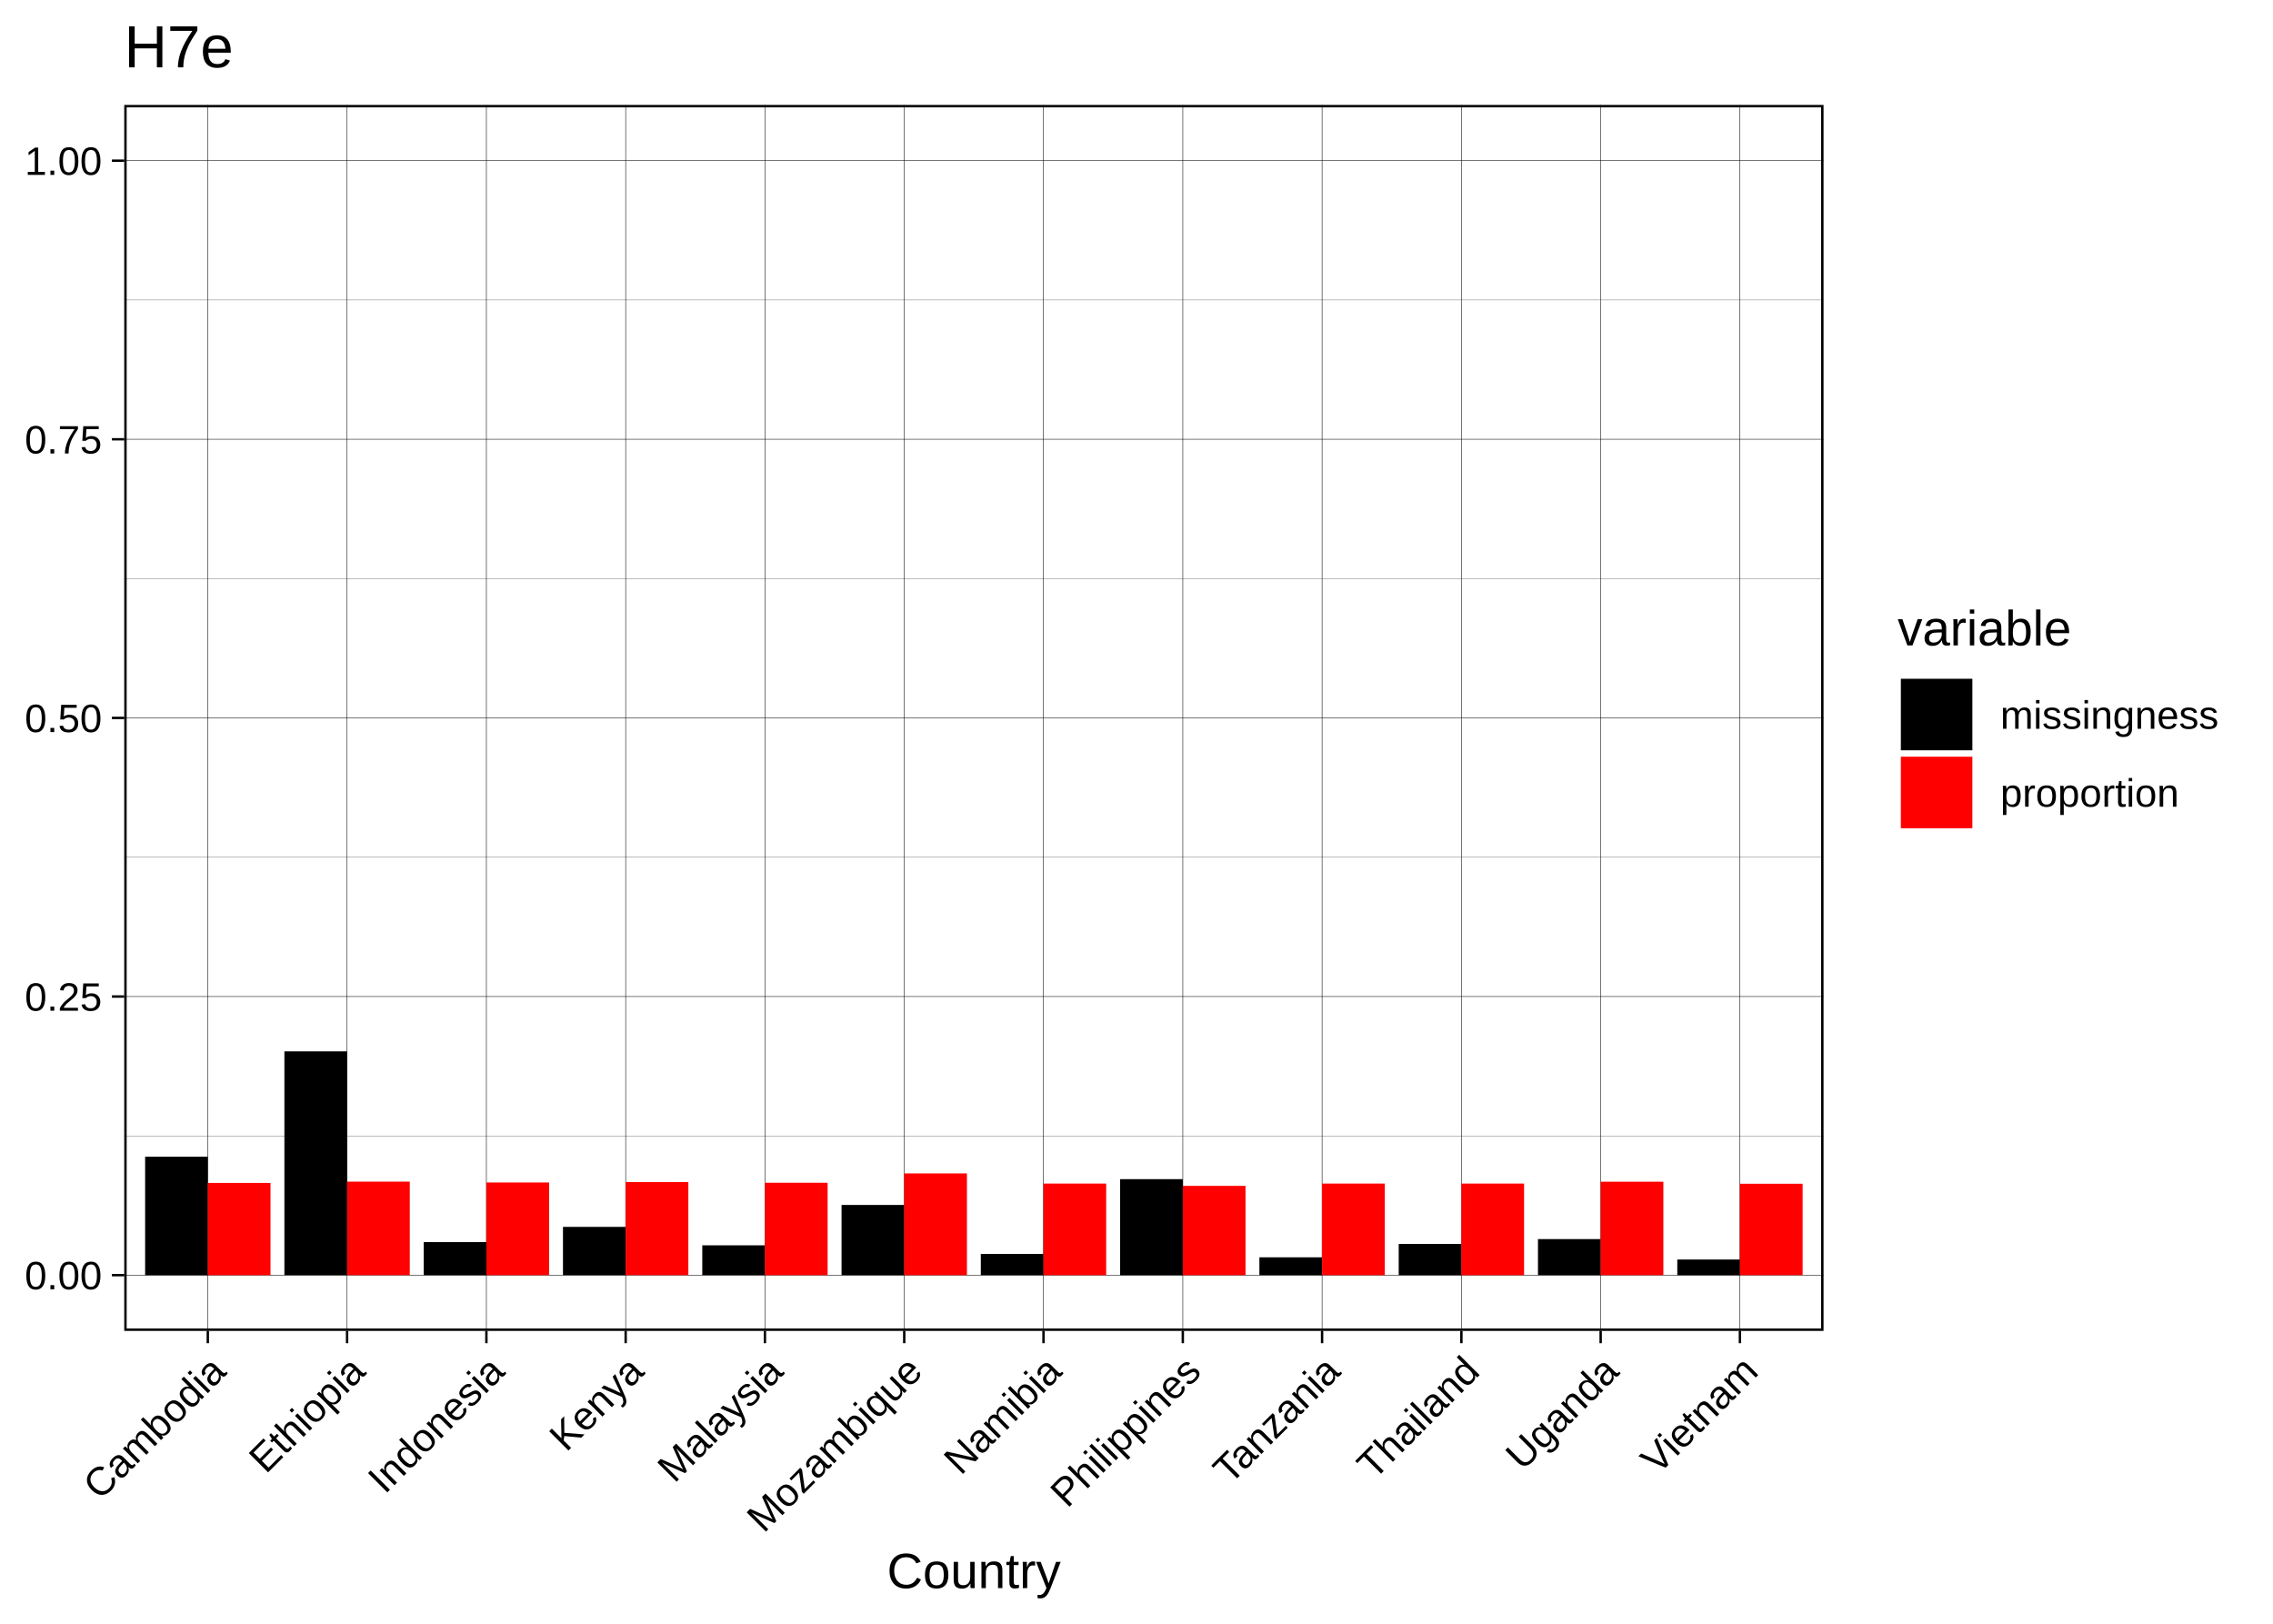
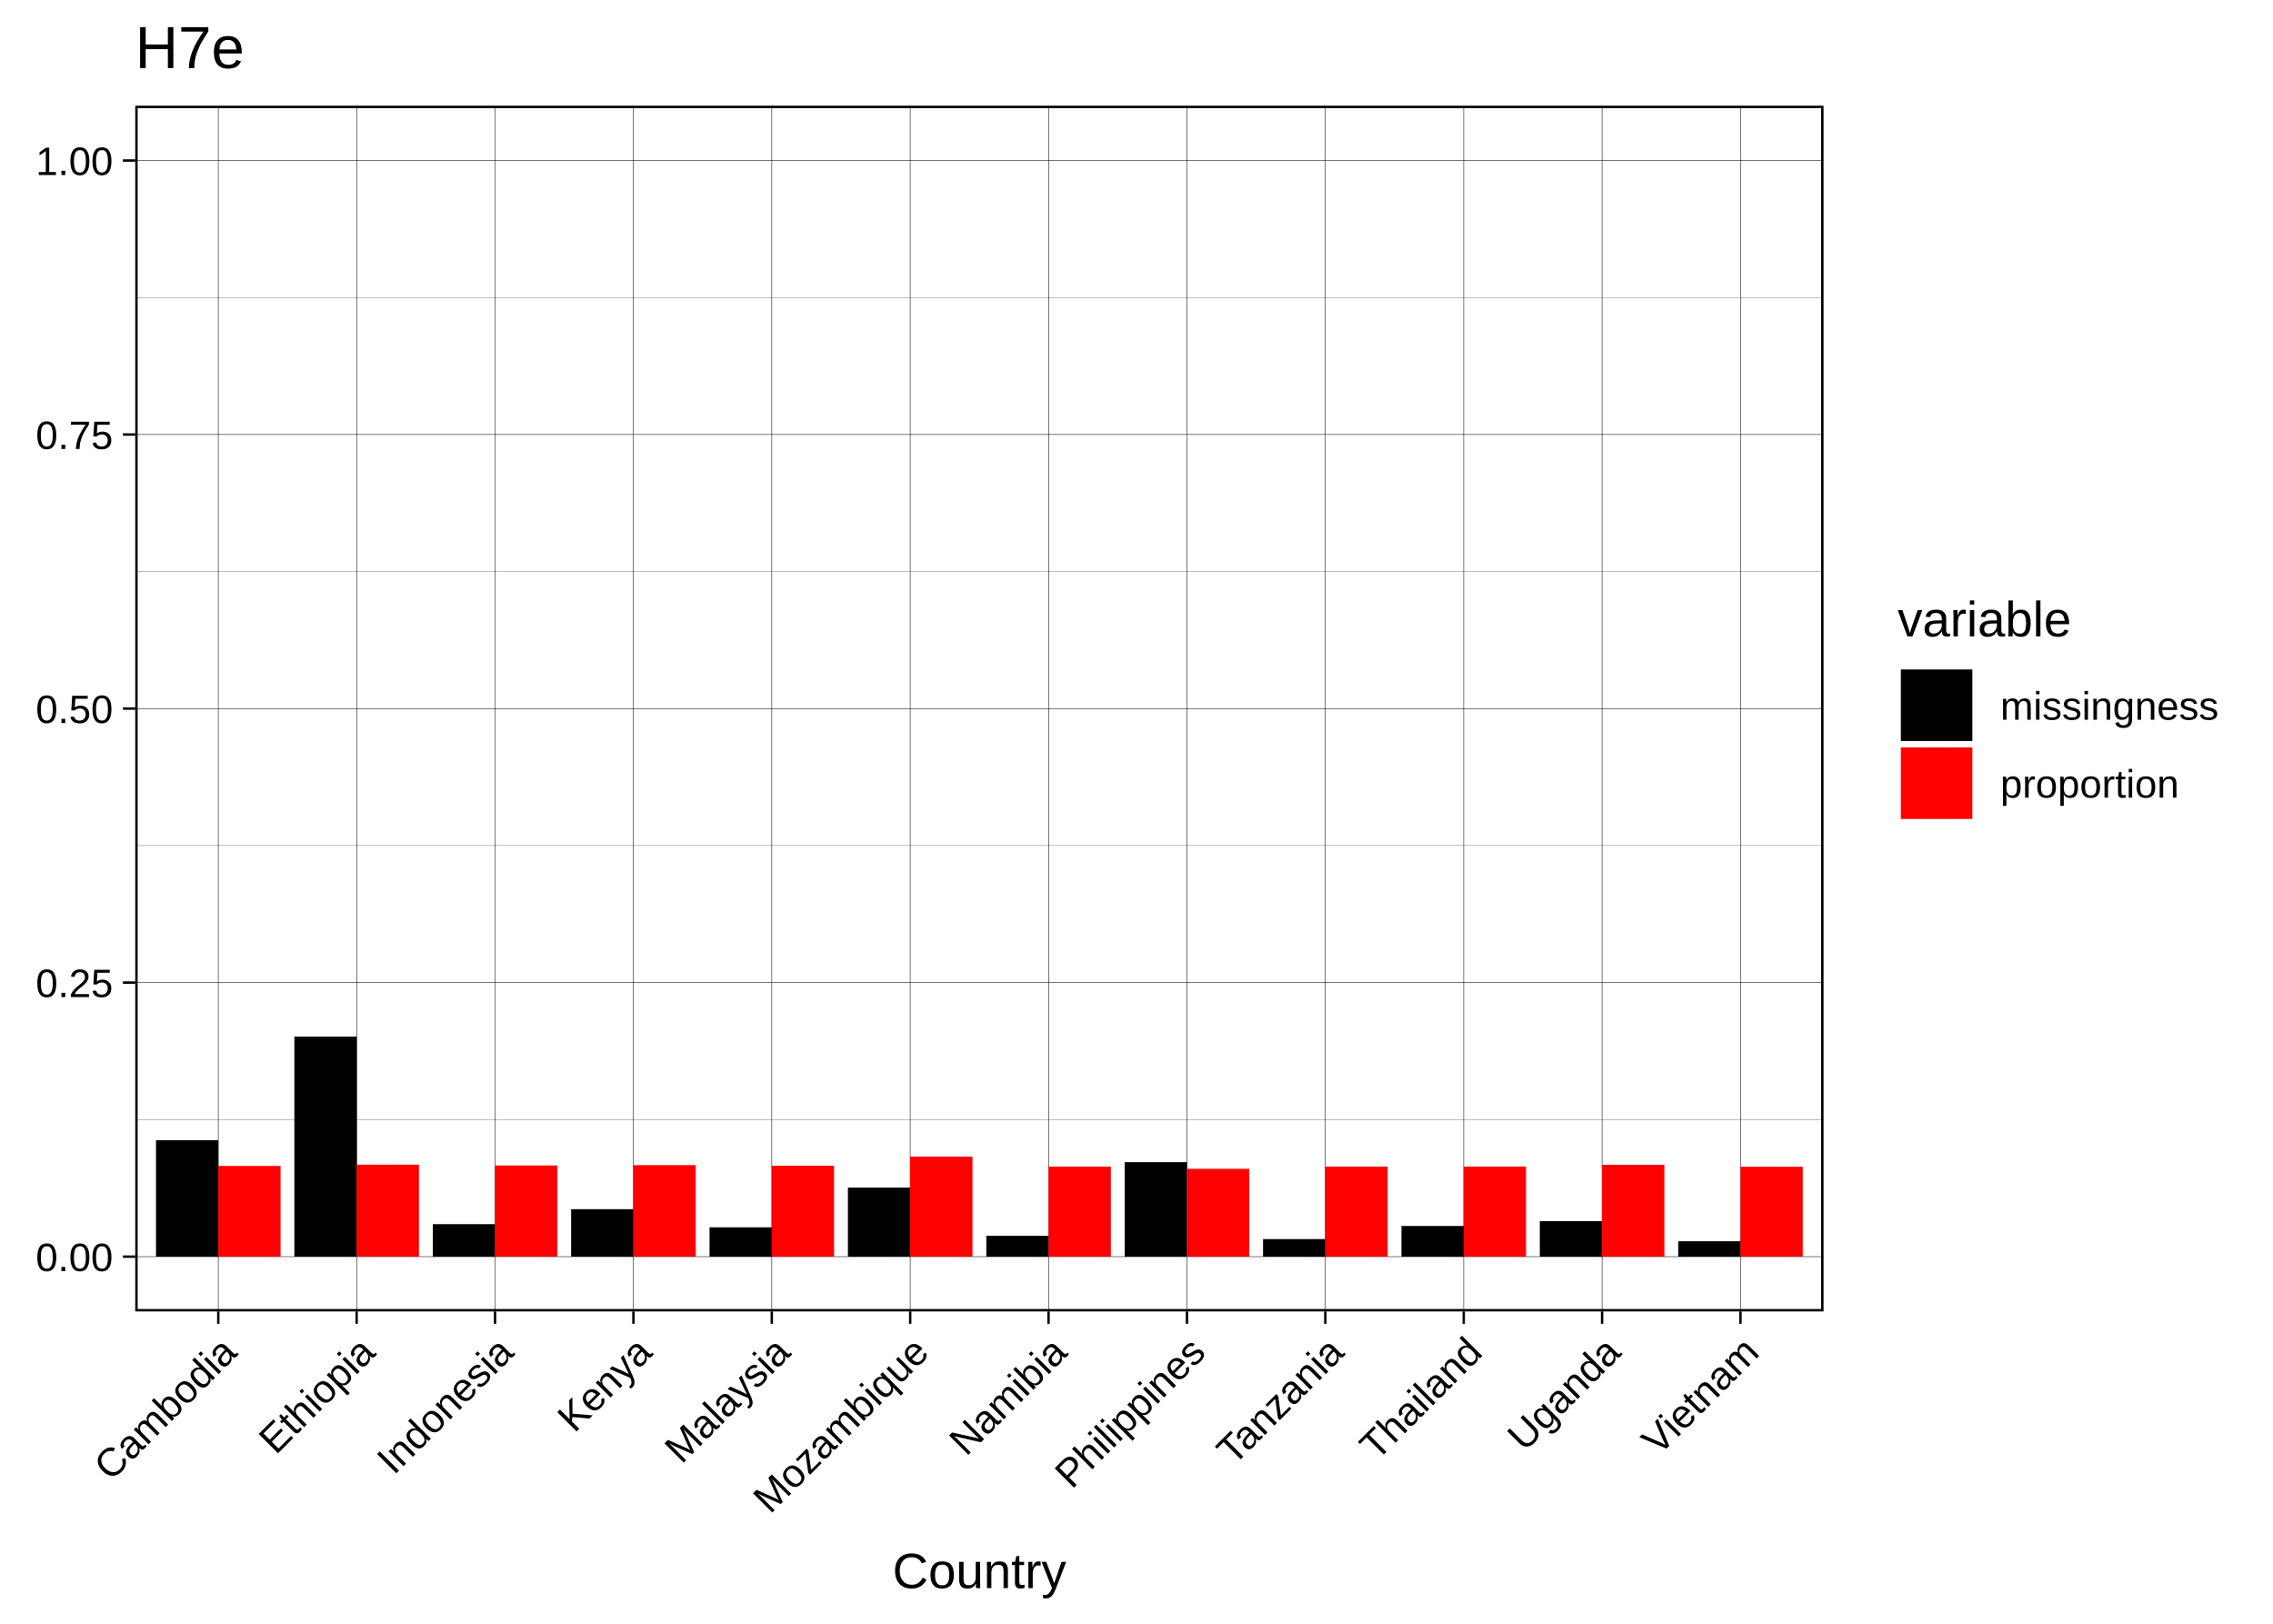
<svg xmlns="http://www.w3.org/2000/svg" class="svglite" width="504.00pt" height="360.00pt" viewBox="0 0 504.00 360.00">
  <defs>
    <style type="text/css">
    .svglite line, .svglite polyline, .svglite polygon, .svglite path, .svglite rect, .svglite circle {
      fill: none;
      stroke: #000000;
      stroke-linecap: round;
      stroke-linejoin: round;
      stroke-miterlimit: 10.00;
    }
    .svglite text {
      white-space: pre;
    }
  </style>
  </defs>
  <rect width="100%" height="100%" style="stroke: none; fill: #FFFFFF;" />
  <defs>
    <clipPath id="cpMC4wMHw1MDQuMDB8MC4wMHwzNjAuMDA=">
      <rect x="0.00" y="0.00" width="504.00" height="360.00" />
    </clipPath>
  </defs>
  <g clip-path="url(#cpMC4wMHw1MDQuMDB8MC4wMHwzNjAuMDA=)">
    <rect x="0" y="0.00" width="504.00" height="360.00" style="stroke-width: 1.07; stroke: #FFFFFF; fill: #FFFFFF;" />
  </g>
  <defs>
-     <clipPath id="cpMjcuNTV8NDA0LjMzfDIzLjI3fDI5NS4wNw==">
-       <rect x="27.55" y="23.27" width="376.79" height="271.80" />
+     <clipPath id="cpMjkuOTl8NDA0LjMzfDIzLjQ0fDI5MC43Ng==">
+       <rect x="29.99" y="23.44" width="374.35" height="267.32" />
    </clipPath>
  </defs>
-   <g clip-path="url(#cpMjcuNTV8NDA0LjMzfDIzLjI3fDI5NS4wNw==)">
-     <rect x="27.55" y="23.27" width="376.79" height="271.80" style="stroke-width: 1.07; stroke: none; fill: #FFFFFF;" />
-     <polyline points="27.55,251.83 404.33,251.83 " style="stroke-width: 0.053; stroke-linecap: butt;" />
-     <polyline points="27.55,190.05 404.33,190.05 " style="stroke-width: 0.053; stroke-linecap: butt;" />
-     <polyline points="27.55,128.28 404.33,128.28 " style="stroke-width: 0.053; stroke-linecap: butt;" />
-     <polyline points="27.55,66.51 404.33,66.51 " style="stroke-width: 0.053; stroke-linecap: butt;" />
-     <polyline points="27.55,282.71 404.33,282.71 " style="stroke-width: 0.11; stroke-linecap: butt;" />
-     <polyline points="27.55,220.94 404.33,220.94 " style="stroke-width: 0.11; stroke-linecap: butt;" />
-     <polyline points="27.55,159.17 404.33,159.17 " style="stroke-width: 0.11; stroke-linecap: butt;" />
-     <polyline points="27.55,97.39 404.33,97.39 " style="stroke-width: 0.11; stroke-linecap: butt;" />
-     <polyline points="27.55,35.62 404.33,35.62 " style="stroke-width: 0.11; stroke-linecap: butt;" />
-     <polyline points="46.08,295.07 46.08,23.27 " style="stroke-width: 0.11; stroke-linecap: butt;" />
-     <polyline points="76.96,295.07 76.96,23.27 " style="stroke-width: 0.11; stroke-linecap: butt;" />
-     <polyline points="107.85,295.07 107.85,23.27 " style="stroke-width: 0.11; stroke-linecap: butt;" />
-     <polyline points="138.73,295.07 138.73,23.27 " style="stroke-width: 0.11; stroke-linecap: butt;" />
-     <polyline points="169.61,295.07 169.61,23.27 " style="stroke-width: 0.11; stroke-linecap: butt;" />
-     <polyline points="200.50,295.07 200.50,23.27 " style="stroke-width: 0.11; stroke-linecap: butt;" />
-     <polyline points="231.38,295.07 231.38,23.27 " style="stroke-width: 0.11; stroke-linecap: butt;" />
-     <polyline points="262.27,295.07 262.27,23.27 " style="stroke-width: 0.11; stroke-linecap: butt;" />
-     <polyline points="293.15,295.07 293.15,23.27 " style="stroke-width: 0.11; stroke-linecap: butt;" />
-     <polyline points="324.04,295.07 324.04,23.27 " style="stroke-width: 0.11; stroke-linecap: butt;" />
-     <polyline points="354.92,295.07 354.92,23.27 " style="stroke-width: 0.11; stroke-linecap: butt;" />
-     <polyline points="385.80,295.07 385.80,23.27 " style="stroke-width: 0.11; stroke-linecap: butt;" />
-     <rect x="63.06" y="233.10" width="13.90" height="49.61" style="stroke-width: 1.07; stroke: none; stroke-linecap: butt; stroke-linejoin: miter; fill: #000000;" />
-     <rect x="124.83" y="272.01" width="13.90" height="10.70" style="stroke-width: 1.07; stroke: none; stroke-linecap: butt; stroke-linejoin: miter; fill: #000000;" />
-     <rect x="186.60" y="267.15" width="13.90" height="15.57" style="stroke-width: 1.07; stroke: none; stroke-linecap: butt; stroke-linejoin: miter; fill: #000000;" />
-     <rect x="217.48" y="278.02" width="13.90" height="4.69" style="stroke-width: 1.07; stroke: none; stroke-linecap: butt; stroke-linejoin: miter; fill: #000000;" />
-     <rect x="279.25" y="278.76" width="13.90" height="3.95" style="stroke-width: 1.07; stroke: none; stroke-linecap: butt; stroke-linejoin: miter; fill: #000000;" />
-     <rect x="341.02" y="274.72" width="13.90" height="7.99" style="stroke-width: 1.07; stroke: none; stroke-linecap: butt; stroke-linejoin: miter; fill: #000000;" />
-     <rect x="32.18" y="256.46" width="13.90" height="26.26" style="stroke-width: 1.07; stroke: none; stroke-linecap: butt; stroke-linejoin: miter; fill: #000000;" />
-     <rect x="93.95" y="275.39" width="13.90" height="7.32" style="stroke-width: 1.07; stroke: none; stroke-linecap: butt; stroke-linejoin: miter; fill: #000000;" />
-     <rect x="155.72" y="276.10" width="13.90" height="6.61" style="stroke-width: 1.07; stroke: none; stroke-linecap: butt; stroke-linejoin: miter; fill: #000000;" />
-     <rect x="248.37" y="261.43" width="13.90" height="21.29" style="stroke-width: 1.07; stroke: none; stroke-linecap: butt; stroke-linejoin: miter; fill: #000000;" />
-     <rect x="310.14" y="275.80" width="13.90" height="6.92" style="stroke-width: 1.07; stroke: none; stroke-linecap: butt; stroke-linejoin: miter; fill: #000000;" />
-     <rect x="371.91" y="279.25" width="13.90" height="3.47" style="stroke-width: 1.07; stroke: none; stroke-linecap: butt; stroke-linejoin: miter; fill: #000000;" />
-     <rect x="76.96" y="261.98" width="13.90" height="20.73" style="stroke-width: 1.07; stroke: none; stroke-linecap: butt; stroke-linejoin: miter; fill: #FF0000;" />
-     <rect x="138.73" y="262.08" width="13.90" height="20.63" style="stroke-width: 1.07; stroke: none; stroke-linecap: butt; stroke-linejoin: miter; fill: #FF0000;" />
-     <rect x="200.50" y="260.16" width="13.90" height="22.56" style="stroke-width: 1.07; stroke: none; stroke-linecap: butt; stroke-linejoin: miter; fill: #FF0000;" />
-     <rect x="231.38" y="262.41" width="13.90" height="20.31" style="stroke-width: 1.07; stroke: none; stroke-linecap: butt; stroke-linejoin: miter; fill: #FF0000;" />
-     <rect x="293.15" y="262.41" width="13.90" height="20.31" style="stroke-width: 1.07; stroke: none; stroke-linecap: butt; stroke-linejoin: miter; fill: #FF0000;" />
-     <rect x="354.92" y="262.00" width="13.90" height="20.71" style="stroke-width: 1.07; stroke: none; stroke-linecap: butt; stroke-linejoin: miter; fill: #FF0000;" />
-     <rect x="46.08" y="262.27" width="13.90" height="20.45" style="stroke-width: 1.07; stroke: none; stroke-linecap: butt; stroke-linejoin: miter; fill: #FF0000;" />
-     <rect x="107.85" y="262.17" width="13.90" height="20.55" style="stroke-width: 1.07; stroke: none; stroke-linecap: butt; stroke-linejoin: miter; fill: #FF0000;" />
-     <rect x="169.61" y="262.23" width="13.90" height="20.49" style="stroke-width: 1.07; stroke: none; stroke-linecap: butt; stroke-linejoin: miter; fill: #FF0000;" />
-     <rect x="262.27" y="262.92" width="13.90" height="19.80" style="stroke-width: 1.07; stroke: none; stroke-linecap: butt; stroke-linejoin: miter; fill: #FF0000;" />
-     <rect x="324.04" y="262.41" width="13.90" height="20.31" style="stroke-width: 1.07; stroke: none; stroke-linecap: butt; stroke-linejoin: miter; fill: #FF0000;" />
-     <rect x="385.80" y="262.45" width="13.90" height="20.26" style="stroke-width: 1.07; stroke: none; stroke-linecap: butt; stroke-linejoin: miter; fill: #FF0000;" />
-     <rect x="27.55" y="23.27" width="376.79" height="271.80" style="stroke-width: 1.07;" />
+   <g clip-path="url(#cpMjkuOTl8NDA0LjMzfDIzLjQ0fDI5MC43Ng==)">
+     <rect x="29.99" y="23.44" width="374.35" height="267.32" style="stroke-width: 1.07; stroke: none; fill: #FFFFFF;" />
+     <polyline points="29.99,248.23 404.33,248.23 " style="stroke-width: 0.053; stroke-linecap: butt;" />
+     <polyline points="29.99,187.48 404.33,187.48 " style="stroke-width: 0.053; stroke-linecap: butt;" />
+     <polyline points="29.99,126.72 404.33,126.72 " style="stroke-width: 0.053; stroke-linecap: butt;" />
+     <polyline points="29.99,65.97 404.33,65.97 " style="stroke-width: 0.053; stroke-linecap: butt;" />
+     <polyline points="29.99,278.61 404.33,278.61 " style="stroke-width: 0.11; stroke-linecap: butt;" />
+     <polyline points="29.99,217.85 404.33,217.85 " style="stroke-width: 0.11; stroke-linecap: butt;" />
+     <polyline points="29.99,157.10 404.33,157.10 " style="stroke-width: 0.11; stroke-linecap: butt;" />
+     <polyline points="29.99,96.34 404.33,96.34 " style="stroke-width: 0.11; stroke-linecap: butt;" />
+     <polyline points="29.99,35.59 404.33,35.59 " style="stroke-width: 0.11; stroke-linecap: butt;" />
+     <polyline points="48.40,290.76 48.40,23.44 " style="stroke-width: 0.11; stroke-linecap: butt;" />
+     <polyline points="79.08,290.76 79.08,23.44 " style="stroke-width: 0.11; stroke-linecap: butt;" />
+     <polyline points="109.77,290.76 109.77,23.44 " style="stroke-width: 0.11; stroke-linecap: butt;" />
+     <polyline points="140.45,290.76 140.45,23.44 " style="stroke-width: 0.11; stroke-linecap: butt;" />
+     <polyline points="171.13,290.76 171.13,23.44 " style="stroke-width: 0.11; stroke-linecap: butt;" />
+     <polyline points="201.82,290.76 201.82,23.44 " style="stroke-width: 0.11; stroke-linecap: butt;" />
+     <polyline points="232.50,290.76 232.50,23.44 " style="stroke-width: 0.11; stroke-linecap: butt;" />
+     <polyline points="263.19,290.76 263.19,23.44 " style="stroke-width: 0.11; stroke-linecap: butt;" />
+     <polyline points="293.87,290.76 293.87,23.44 " style="stroke-width: 0.11; stroke-linecap: butt;" />
+     <polyline points="324.56,290.76 324.56,23.44 " style="stroke-width: 0.11; stroke-linecap: butt;" />
+     <polyline points="355.24,290.76 355.24,23.44 " style="stroke-width: 0.11; stroke-linecap: butt;" />
+     <polyline points="385.92,290.76 385.92,23.44 " style="stroke-width: 0.11; stroke-linecap: butt;" />
+     <rect x="65.27" y="229.82" width="13.81" height="48.79" style="stroke-width: 1.07; stroke: none; stroke-linecap: butt; stroke-linejoin: miter; fill: #000000;" />
+     <rect x="126.64" y="268.09" width="13.81" height="10.52" style="stroke-width: 1.07; stroke: none; stroke-linecap: butt; stroke-linejoin: miter; fill: #000000;" />
+     <rect x="188.01" y="263.30" width="13.81" height="15.31" style="stroke-width: 1.07; stroke: none; stroke-linecap: butt; stroke-linejoin: miter; fill: #000000;" />
+     <rect x="218.70" y="273.99" width="13.81" height="4.62" style="stroke-width: 1.07; stroke: none; stroke-linecap: butt; stroke-linejoin: miter; fill: #000000;" />
+     <rect x="280.06" y="274.72" width="13.81" height="3.89" style="stroke-width: 1.07; stroke: none; stroke-linecap: butt; stroke-linejoin: miter; fill: #000000;" />
+     <rect x="341.43" y="270.75" width="13.81" height="7.86" style="stroke-width: 1.07; stroke: none; stroke-linecap: butt; stroke-linejoin: miter; fill: #000000;" />
+     <rect x="34.59" y="252.79" width="13.81" height="25.82" style="stroke-width: 1.07; stroke: none; stroke-linecap: butt; stroke-linejoin: miter; fill: #000000;" />
+     <rect x="95.96" y="271.41" width="13.81" height="7.20" style="stroke-width: 1.07; stroke: none; stroke-linecap: butt; stroke-linejoin: miter; fill: #000000;" />
+     <rect x="157.33" y="272.11" width="13.81" height="6.50" style="stroke-width: 1.07; stroke: none; stroke-linecap: butt; stroke-linejoin: miter; fill: #000000;" />
+     <rect x="249.38" y="257.67" width="13.81" height="20.94" style="stroke-width: 1.07; stroke: none; stroke-linecap: butt; stroke-linejoin: miter; fill: #000000;" />
+     <rect x="310.75" y="271.81" width="13.81" height="6.80" style="stroke-width: 1.07; stroke: none; stroke-linecap: butt; stroke-linejoin: miter; fill: #000000;" />
+     <rect x="372.12" y="275.20" width="13.81" height="3.41" style="stroke-width: 1.07; stroke: none; stroke-linecap: butt; stroke-linejoin: miter; fill: #000000;" />
+     <rect x="79.08" y="258.22" width="13.81" height="20.39" style="stroke-width: 1.07; stroke: none; stroke-linecap: butt; stroke-linejoin: miter; fill: #FF0000;" />
+     <rect x="140.45" y="258.32" width="13.81" height="20.29" style="stroke-width: 1.07; stroke: none; stroke-linecap: butt; stroke-linejoin: miter; fill: #FF0000;" />
+     <rect x="201.82" y="256.42" width="13.81" height="22.19" style="stroke-width: 1.07; stroke: none; stroke-linecap: butt; stroke-linejoin: miter; fill: #FF0000;" />
+     <rect x="232.50" y="258.64" width="13.81" height="19.97" style="stroke-width: 1.07; stroke: none; stroke-linecap: butt; stroke-linejoin: miter; fill: #FF0000;" />
+     <rect x="293.87" y="258.64" width="13.81" height="19.97" style="stroke-width: 1.07; stroke: none; stroke-linecap: butt; stroke-linejoin: miter; fill: #FF0000;" />
+     <rect x="355.24" y="258.24" width="13.81" height="20.37" style="stroke-width: 1.07; stroke: none; stroke-linecap: butt; stroke-linejoin: miter; fill: #FF0000;" />
+     <rect x="48.40" y="258.50" width="13.81" height="20.11" style="stroke-width: 1.07; stroke: none; stroke-linecap: butt; stroke-linejoin: miter; fill: #FF0000;" />
+     <rect x="109.77" y="258.40" width="13.81" height="20.21" style="stroke-width: 1.07; stroke: none; stroke-linecap: butt; stroke-linejoin: miter; fill: #FF0000;" />
+     <rect x="171.13" y="258.46" width="13.81" height="20.15" style="stroke-width: 1.07; stroke: none; stroke-linecap: butt; stroke-linejoin: miter; fill: #FF0000;" />
+     <rect x="263.19" y="259.14" width="13.81" height="19.47" style="stroke-width: 1.07; stroke: none; stroke-linecap: butt; stroke-linejoin: miter; fill: #FF0000;" />
+     <rect x="324.56" y="258.64" width="13.81" height="19.97" style="stroke-width: 1.07; stroke: none; stroke-linecap: butt; stroke-linejoin: miter; fill: #FF0000;" />
+     <rect x="385.92" y="258.68" width="13.81" height="19.93" style="stroke-width: 1.07; stroke: none; stroke-linecap: butt; stroke-linejoin: miter; fill: #FF0000;" />
+     <rect x="29.99" y="23.44" width="374.35" height="267.32" style="stroke-width: 1.07;" />
  </g>
  <g clip-path="url(#cpMC4wMHw1MDQuMDB8MC4wMHwzNjAuMDA=)">
-     <text x="22.62" y="285.86" text-anchor="end" style="font-size: 8.80px; font-family: &quot;Arial&quot;;" textLength="17.14px" lengthAdjust="spacingAndGlyphs">0.00</text>
-     <text x="22.62" y="224.09" text-anchor="end" style="font-size: 8.80px; font-family: &quot;Arial&quot;;" textLength="17.14px" lengthAdjust="spacingAndGlyphs">0.25</text>
-     <text x="22.62" y="162.32" text-anchor="end" style="font-size: 8.80px; font-family: &quot;Arial&quot;;" textLength="17.14px" lengthAdjust="spacingAndGlyphs">0.50</text>
-     <text x="22.62" y="100.54" text-anchor="end" style="font-size: 8.80px; font-family: &quot;Arial&quot;;" textLength="17.14px" lengthAdjust="spacingAndGlyphs">0.75</text>
-     <text x="22.62" y="38.77" text-anchor="end" style="font-size: 8.80px; font-family: &quot;Arial&quot;;" textLength="17.14px" lengthAdjust="spacingAndGlyphs">1.00</text>
-     <polyline points="24.81,282.71 27.55,282.71 " style="stroke-width: 0.53; stroke-linecap: butt;" />
-     <polyline points="24.81,220.94 27.55,220.94 " style="stroke-width: 0.53; stroke-linecap: butt;" />
-     <polyline points="24.81,159.17 27.55,159.17 " style="stroke-width: 0.53; stroke-linecap: butt;" />
-     <polyline points="24.81,97.39 27.55,97.39 " style="stroke-width: 0.53; stroke-linecap: butt;" />
-     <polyline points="24.81,35.62 27.55,35.62 " style="stroke-width: 0.53; stroke-linecap: butt;" />
-     <polyline points="46.08,297.81 46.08,295.07 " style="stroke-width: 0.53; stroke-linecap: butt;" />
-     <polyline points="76.96,297.81 76.96,295.07 " style="stroke-width: 0.53; stroke-linecap: butt;" />
-     <polyline points="107.85,297.81 107.85,295.07 " style="stroke-width: 0.53; stroke-linecap: butt;" />
-     <polyline points="138.73,297.81 138.73,295.07 " style="stroke-width: 0.53; stroke-linecap: butt;" />
-     <polyline points="169.61,297.81 169.61,295.07 " style="stroke-width: 0.53; stroke-linecap: butt;" />
-     <polyline points="200.50,297.81 200.50,295.07 " style="stroke-width: 0.53; stroke-linecap: butt;" />
-     <polyline points="231.38,297.81 231.38,295.07 " style="stroke-width: 0.53; stroke-linecap: butt;" />
-     <polyline points="262.27,297.81 262.27,295.07 " style="stroke-width: 0.53; stroke-linecap: butt;" />
-     <polyline points="293.15,297.81 293.15,295.07 " style="stroke-width: 0.53; stroke-linecap: butt;" />
-     <polyline points="324.04,297.81 324.04,295.07 " style="stroke-width: 0.53; stroke-linecap: butt;" />
-     <polyline points="354.92,297.81 354.92,295.07 " style="stroke-width: 0.53; stroke-linecap: butt;" />
-     <polyline points="385.80,297.81 385.80,295.07 " style="stroke-width: 0.53; stroke-linecap: butt;" />
-     <text transform="translate(50.53,304.46) rotate(-45)" text-anchor="end" style="font-size: 8.80px; font-family: &quot;Arial&quot;;" textLength="40.11px" lengthAdjust="spacingAndGlyphs">Cambodia</text>
-     <text transform="translate(81.42,304.46) rotate(-45)" text-anchor="end" style="font-size: 8.80px; font-family: &quot;Arial&quot;;" textLength="31.80px" lengthAdjust="spacingAndGlyphs">Ethiopia</text>
-     <text transform="translate(112.30,304.46) rotate(-45)" text-anchor="end" style="font-size: 8.80px; font-family: &quot;Arial&quot;;" textLength="38.17px" lengthAdjust="spacingAndGlyphs">Indonesia</text>
-     <text transform="translate(143.18,304.46) rotate(-45)" text-anchor="end" style="font-size: 8.80px; font-family: &quot;Arial&quot;;" textLength="24.96px" lengthAdjust="spacingAndGlyphs">Kenya</text>
-     <text transform="translate(174.07,304.46) rotate(-45)" text-anchor="end" style="font-size: 8.80px; font-family: &quot;Arial&quot;;" textLength="34.72px" lengthAdjust="spacingAndGlyphs">Malaysia</text>
-     <text transform="translate(204.95,304.46) rotate(-45)" text-anchor="end" style="font-size: 8.80px; font-family: &quot;Arial&quot;;" textLength="50.39px" lengthAdjust="spacingAndGlyphs">Mozambique</text>
-     <text transform="translate(235.84,304.46) rotate(-45)" text-anchor="end" style="font-size: 8.80px; font-family: &quot;Arial&quot;;" textLength="32.27px" lengthAdjust="spacingAndGlyphs">Namibia</text>
-     <text transform="translate(266.72,304.46) rotate(-45)" text-anchor="end" style="font-size: 8.80px; font-family: &quot;Arial&quot;;" textLength="42.55px" lengthAdjust="spacingAndGlyphs">Philippines</text>
-     <text transform="translate(297.61,304.46) rotate(-45)" text-anchor="end" style="font-size: 8.80px; font-family: &quot;Arial&quot;;" textLength="35.23px" lengthAdjust="spacingAndGlyphs">Tanzania</text>
-     <text transform="translate(328.49,304.46) rotate(-45)" text-anchor="end" style="font-size: 8.80px; font-family: &quot;Arial&quot;;" textLength="33.75px" lengthAdjust="spacingAndGlyphs">Thailand</text>
-     <text transform="translate(359.37,304.46) rotate(-45)" text-anchor="end" style="font-size: 8.80px; font-family: &quot;Arial&quot;;" textLength="30.83px" lengthAdjust="spacingAndGlyphs">Uganda</text>
-     <text transform="translate(390.26,304.46) rotate(-45)" text-anchor="end" style="font-size: 8.80px; font-family: &quot;Arial&quot;;" textLength="32.13px" lengthAdjust="spacingAndGlyphs">Vietnam</text>
-     <text x="215.94" y="352.10" text-anchor="middle" style="font-size: 11.00px; font-family: &quot;Arial&quot;;" textLength="38.53px" lengthAdjust="spacingAndGlyphs">Country</text>
-     <rect x="415.29" y="128.51" width="83.23" height="61.32" style="stroke-width: 1.07; stroke: none; fill: #FFFFFF;" />
-     <text x="420.77" y="143.09" style="font-size: 11.00px; font-family: &quot;Arial&quot;;" textLength="38.53px" lengthAdjust="spacingAndGlyphs">variable</text>
-     <rect x="420.77" y="149.79" width="17.28" height="17.28" style="stroke-width: 1.07; stroke: none; fill: #FFFFFF;" />
-     <rect x="421.48" y="150.49" width="15.86" height="15.86" style="stroke-width: 1.07; stroke: none; stroke-linecap: butt; stroke-linejoin: miter; fill: #000000;" />
-     <rect x="420.77" y="167.07" width="17.28" height="17.28" style="stroke-width: 1.07; stroke: none; fill: #FFFFFF;" />
-     <rect x="421.48" y="167.77" width="15.86" height="15.86" style="stroke-width: 1.07; stroke: none; stroke-linecap: butt; stroke-linejoin: miter; fill: #FF0000;" />
-     <text x="443.53" y="161.58" style="font-size: 8.80px; font-family: &quot;Arial&quot;;" textLength="48.41px" lengthAdjust="spacingAndGlyphs">missingness</text>
-     <text x="443.53" y="178.86" style="font-size: 8.80px; font-family: &quot;Arial&quot;;" textLength="39.64px" lengthAdjust="spacingAndGlyphs">proportion</text>
-     <text x="27.55" y="14.93" style="font-size: 13.20px; font-family: &quot;Arial&quot;;" textLength="24.20px" lengthAdjust="spacingAndGlyphs">H7e</text>
+     <text x="25.06" y="281.82" text-anchor="end" style="font-size: 8.80px; font-family: &quot;Liberation Sans&quot;;" textLength="19.58px" lengthAdjust="spacingAndGlyphs">0.00</text>
+     <text x="25.06" y="221.06" text-anchor="end" style="font-size: 8.80px; font-family: &quot;Liberation Sans&quot;;" textLength="19.58px" lengthAdjust="spacingAndGlyphs">0.25</text>
+     <text x="25.06" y="160.31" text-anchor="end" style="font-size: 8.80px; font-family: &quot;Liberation Sans&quot;;" textLength="19.58px" lengthAdjust="spacingAndGlyphs">0.50</text>
+     <text x="25.06" y="99.55" text-anchor="end" style="font-size: 8.80px; font-family: &quot;Liberation Sans&quot;;" textLength="19.58px" lengthAdjust="spacingAndGlyphs">0.75</text>
+     <text x="25.06" y="38.80" text-anchor="end" style="font-size: 8.80px; font-family: &quot;Liberation Sans&quot;;" textLength="19.58px" lengthAdjust="spacingAndGlyphs">1.00</text>
+     <polyline points="27.25,278.61 29.99,278.61 " style="stroke-width: 0.53; stroke-linecap: butt;" />
+     <polyline points="27.25,217.85 29.99,217.85 " style="stroke-width: 0.53; stroke-linecap: butt;" />
+     <polyline points="27.25,157.10 29.99,157.10 " style="stroke-width: 0.53; stroke-linecap: butt;" />
+     <polyline points="27.25,96.34 29.99,96.34 " style="stroke-width: 0.53; stroke-linecap: butt;" />
+     <polyline points="27.25,35.59 29.99,35.59 " style="stroke-width: 0.53; stroke-linecap: butt;" />
+     <polyline points="48.40,293.50 48.40,290.76 " style="stroke-width: 0.53; stroke-linecap: butt;" />
+     <polyline points="79.08,293.50 79.08,290.76 " style="stroke-width: 0.53; stroke-linecap: butt;" />
+     <polyline points="109.77,293.50 109.77,290.76 " style="stroke-width: 0.53; stroke-linecap: butt;" />
+     <polyline points="140.45,293.50 140.45,290.76 " style="stroke-width: 0.53; stroke-linecap: butt;" />
+     <polyline points="171.13,293.50 171.13,290.76 " style="stroke-width: 0.53; stroke-linecap: butt;" />
+     <polyline points="201.82,293.50 201.82,290.76 " style="stroke-width: 0.53; stroke-linecap: butt;" />
+     <polyline points="232.50,293.50 232.50,290.76 " style="stroke-width: 0.53; stroke-linecap: butt;" />
+     <polyline points="263.19,293.50 263.19,290.76 " style="stroke-width: 0.53; stroke-linecap: butt;" />
+     <polyline points="293.87,293.50 293.87,290.76 " style="stroke-width: 0.53; stroke-linecap: butt;" />
+     <polyline points="324.56,293.50 324.56,290.76 " style="stroke-width: 0.53; stroke-linecap: butt;" />
+     <polyline points="355.24,293.50 355.24,290.76 " style="stroke-width: 0.53; stroke-linecap: butt;" />
+     <polyline points="385.92,293.50 385.92,290.76 " style="stroke-width: 0.53; stroke-linecap: butt;" />
+     <text transform="translate(52.93,300.23) rotate(-45)" text-anchor="end" style="font-size: 8.80px; font-family: &quot;Liberation Sans&quot;;" textLength="44.50px" lengthAdjust="spacingAndGlyphs">Cambodia</text>
+     <text transform="translate(83.62,300.23) rotate(-45)" text-anchor="end" style="font-size: 8.80px; font-family: &quot;Liberation Sans&quot;;" textLength="35.84px" lengthAdjust="spacingAndGlyphs">Ethiopia</text>
+     <text transform="translate(114.30,300.23) rotate(-45)" text-anchor="end" style="font-size: 8.80px; font-family: &quot;Liberation Sans&quot;;" textLength="42.55px" lengthAdjust="spacingAndGlyphs">Indonesia</text>
+     <text transform="translate(144.99,300.23) rotate(-45)" text-anchor="end" style="font-size: 8.80px; font-family: &quot;Liberation Sans&quot;;" textLength="26.91px" lengthAdjust="spacingAndGlyphs">Kenya</text>
+     <text transform="translate(175.67,300.23) rotate(-45)" text-anchor="end" style="font-size: 8.80px; font-family: &quot;Liberation Sans&quot;;" textLength="38.46px" lengthAdjust="spacingAndGlyphs">Malaysia</text>
+     <text transform="translate(206.36,300.23) rotate(-45)" text-anchor="end" style="font-size: 8.80px; font-family: &quot;Liberation Sans&quot;;" textLength="56.16px" lengthAdjust="spacingAndGlyphs">Mozambique</text>
+     <text transform="translate(237.04,300.23) rotate(-45)" text-anchor="end" style="font-size: 8.80px; font-family: &quot;Liberation Sans&quot;;" textLength="36.42px" lengthAdjust="spacingAndGlyphs">Namibia</text>
+     <text transform="translate(267.72,300.23) rotate(-45)" text-anchor="end" style="font-size: 8.80px; font-family: &quot;Liberation Sans&quot;;" textLength="47.42px" lengthAdjust="spacingAndGlyphs">Philippines</text>
+     <text transform="translate(298.41,300.23) rotate(-45)" text-anchor="end" style="font-size: 8.80px; font-family: &quot;Liberation Sans&quot;;" textLength="38.30px" lengthAdjust="spacingAndGlyphs">Tanzania</text>
+     <text transform="translate(329.09,300.23) rotate(-45)" text-anchor="end" style="font-size: 8.80px; font-family: &quot;Liberation Sans&quot;;" textLength="37.79px" lengthAdjust="spacingAndGlyphs">Thailand</text>
+     <text transform="translate(359.78,300.23) rotate(-45)" text-anchor="end" style="font-size: 8.80px; font-family: &quot;Liberation Sans&quot;;" textLength="33.97px" lengthAdjust="spacingAndGlyphs">Uganda</text>
+     <text transform="translate(390.46,300.23) rotate(-45)" text-anchor="end" style="font-size: 8.80px; font-family: &quot;Liberation Sans&quot;;" textLength="36.67px" lengthAdjust="spacingAndGlyphs">Vietnam</text>
+     <text x="217.16" y="352.10" text-anchor="middle" style="font-size: 11.00px; font-family: &quot;Liberation Sans&quot;;" textLength="43.70px" lengthAdjust="spacingAndGlyphs">Country</text>
+     <rect x="415.29" y="126.44" width="83.23" height="61.32" style="stroke-width: 1.07; stroke: none; fill: #FFFFFF;" />
+     <text x="420.77" y="141.09" style="font-size: 11.00px; font-family: &quot;Liberation Sans&quot;;" textLength="44.38px" lengthAdjust="spacingAndGlyphs">variable</text>
+     <rect x="420.77" y="147.72" width="17.28" height="17.28" style="stroke-width: 1.07; stroke: none; fill: #FFFFFF;" />
+     <rect x="421.48" y="148.43" width="15.86" height="15.86" style="stroke-width: 1.07; stroke: none; stroke-linecap: butt; stroke-linejoin: miter; fill: #000000;" />
+     <rect x="420.77" y="165.00" width="17.28" height="17.28" style="stroke-width: 1.07; stroke: none; fill: #FFFFFF;" />
+     <rect x="421.48" y="165.71" width="15.86" height="15.86" style="stroke-width: 1.07; stroke: none; stroke-linecap: butt; stroke-linejoin: miter; fill: #FF0000;" />
+     <text x="443.53" y="159.57" style="font-size: 8.80px; font-family: &quot;Liberation Sans&quot;;" textLength="53.96px" lengthAdjust="spacingAndGlyphs">missingness</text>
+     <text x="443.53" y="176.85" style="font-size: 8.80px; font-family: &quot;Liberation Sans&quot;;" textLength="45.84px" lengthAdjust="spacingAndGlyphs">proportion</text>
+     <text x="29.99" y="15.10" style="font-size: 13.20px; font-family: &quot;Liberation Sans&quot;;" textLength="26.43px" lengthAdjust="spacingAndGlyphs">H7e</text>
  </g>
</svg>
